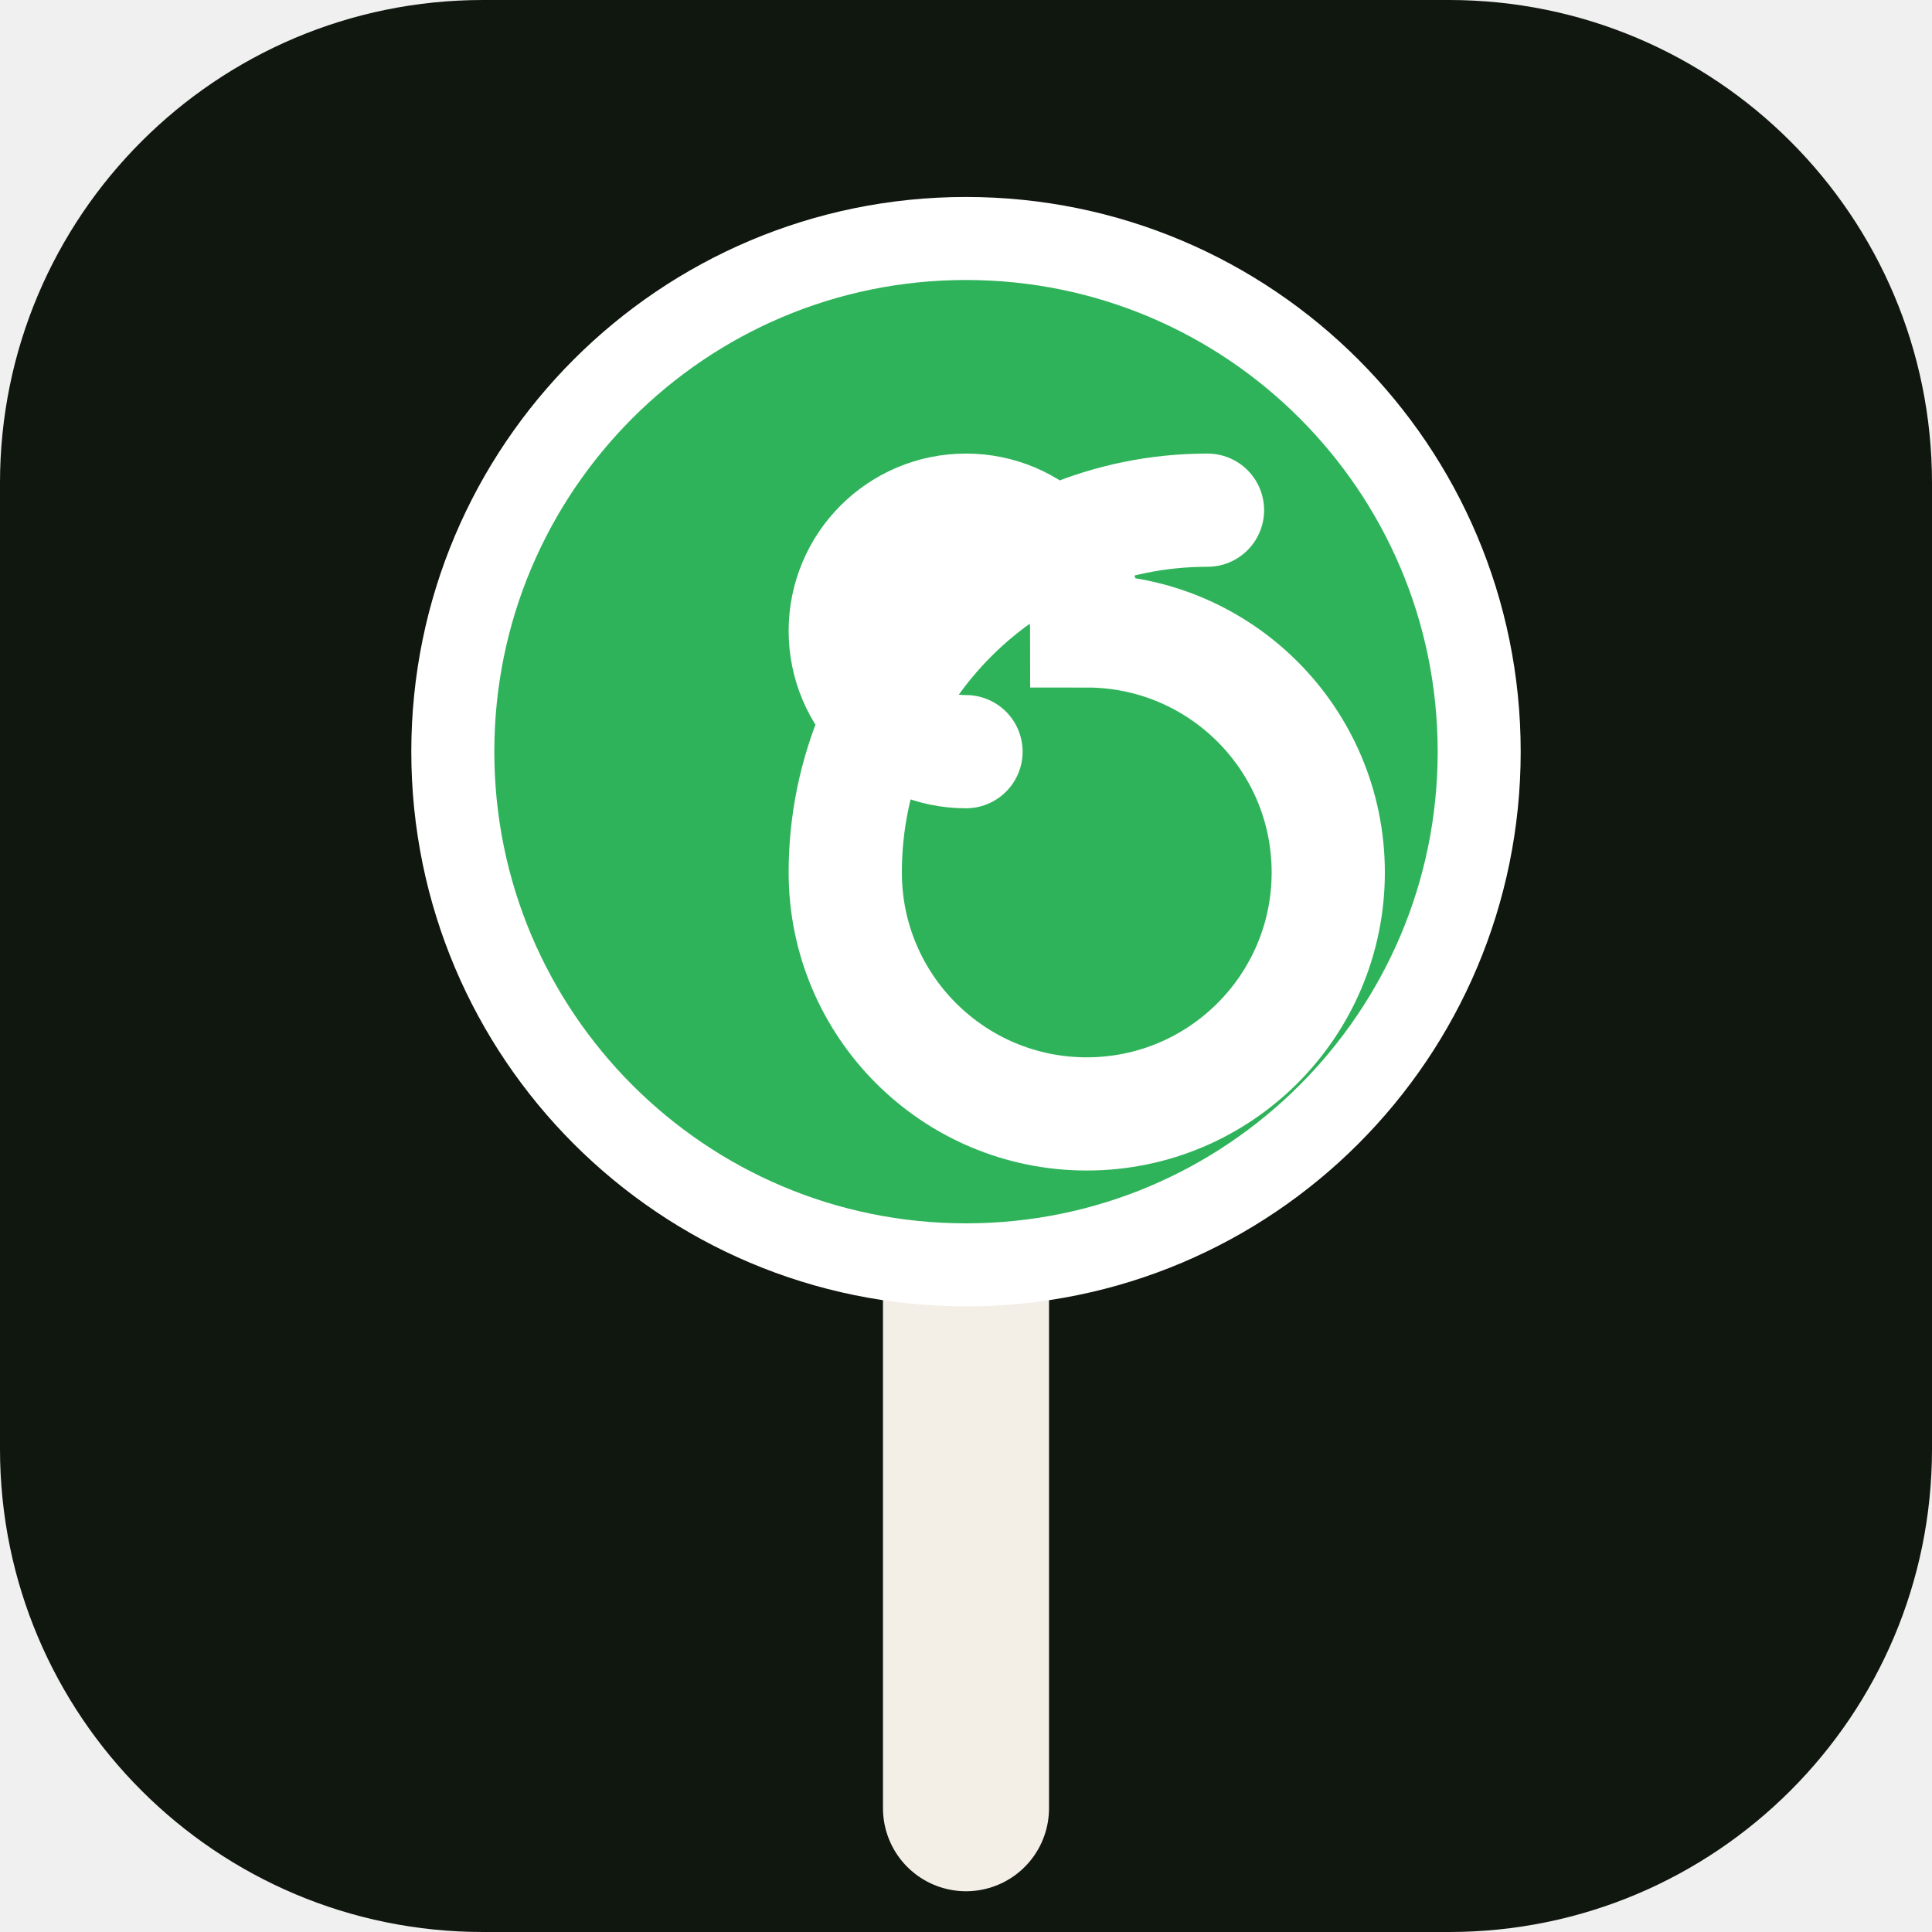
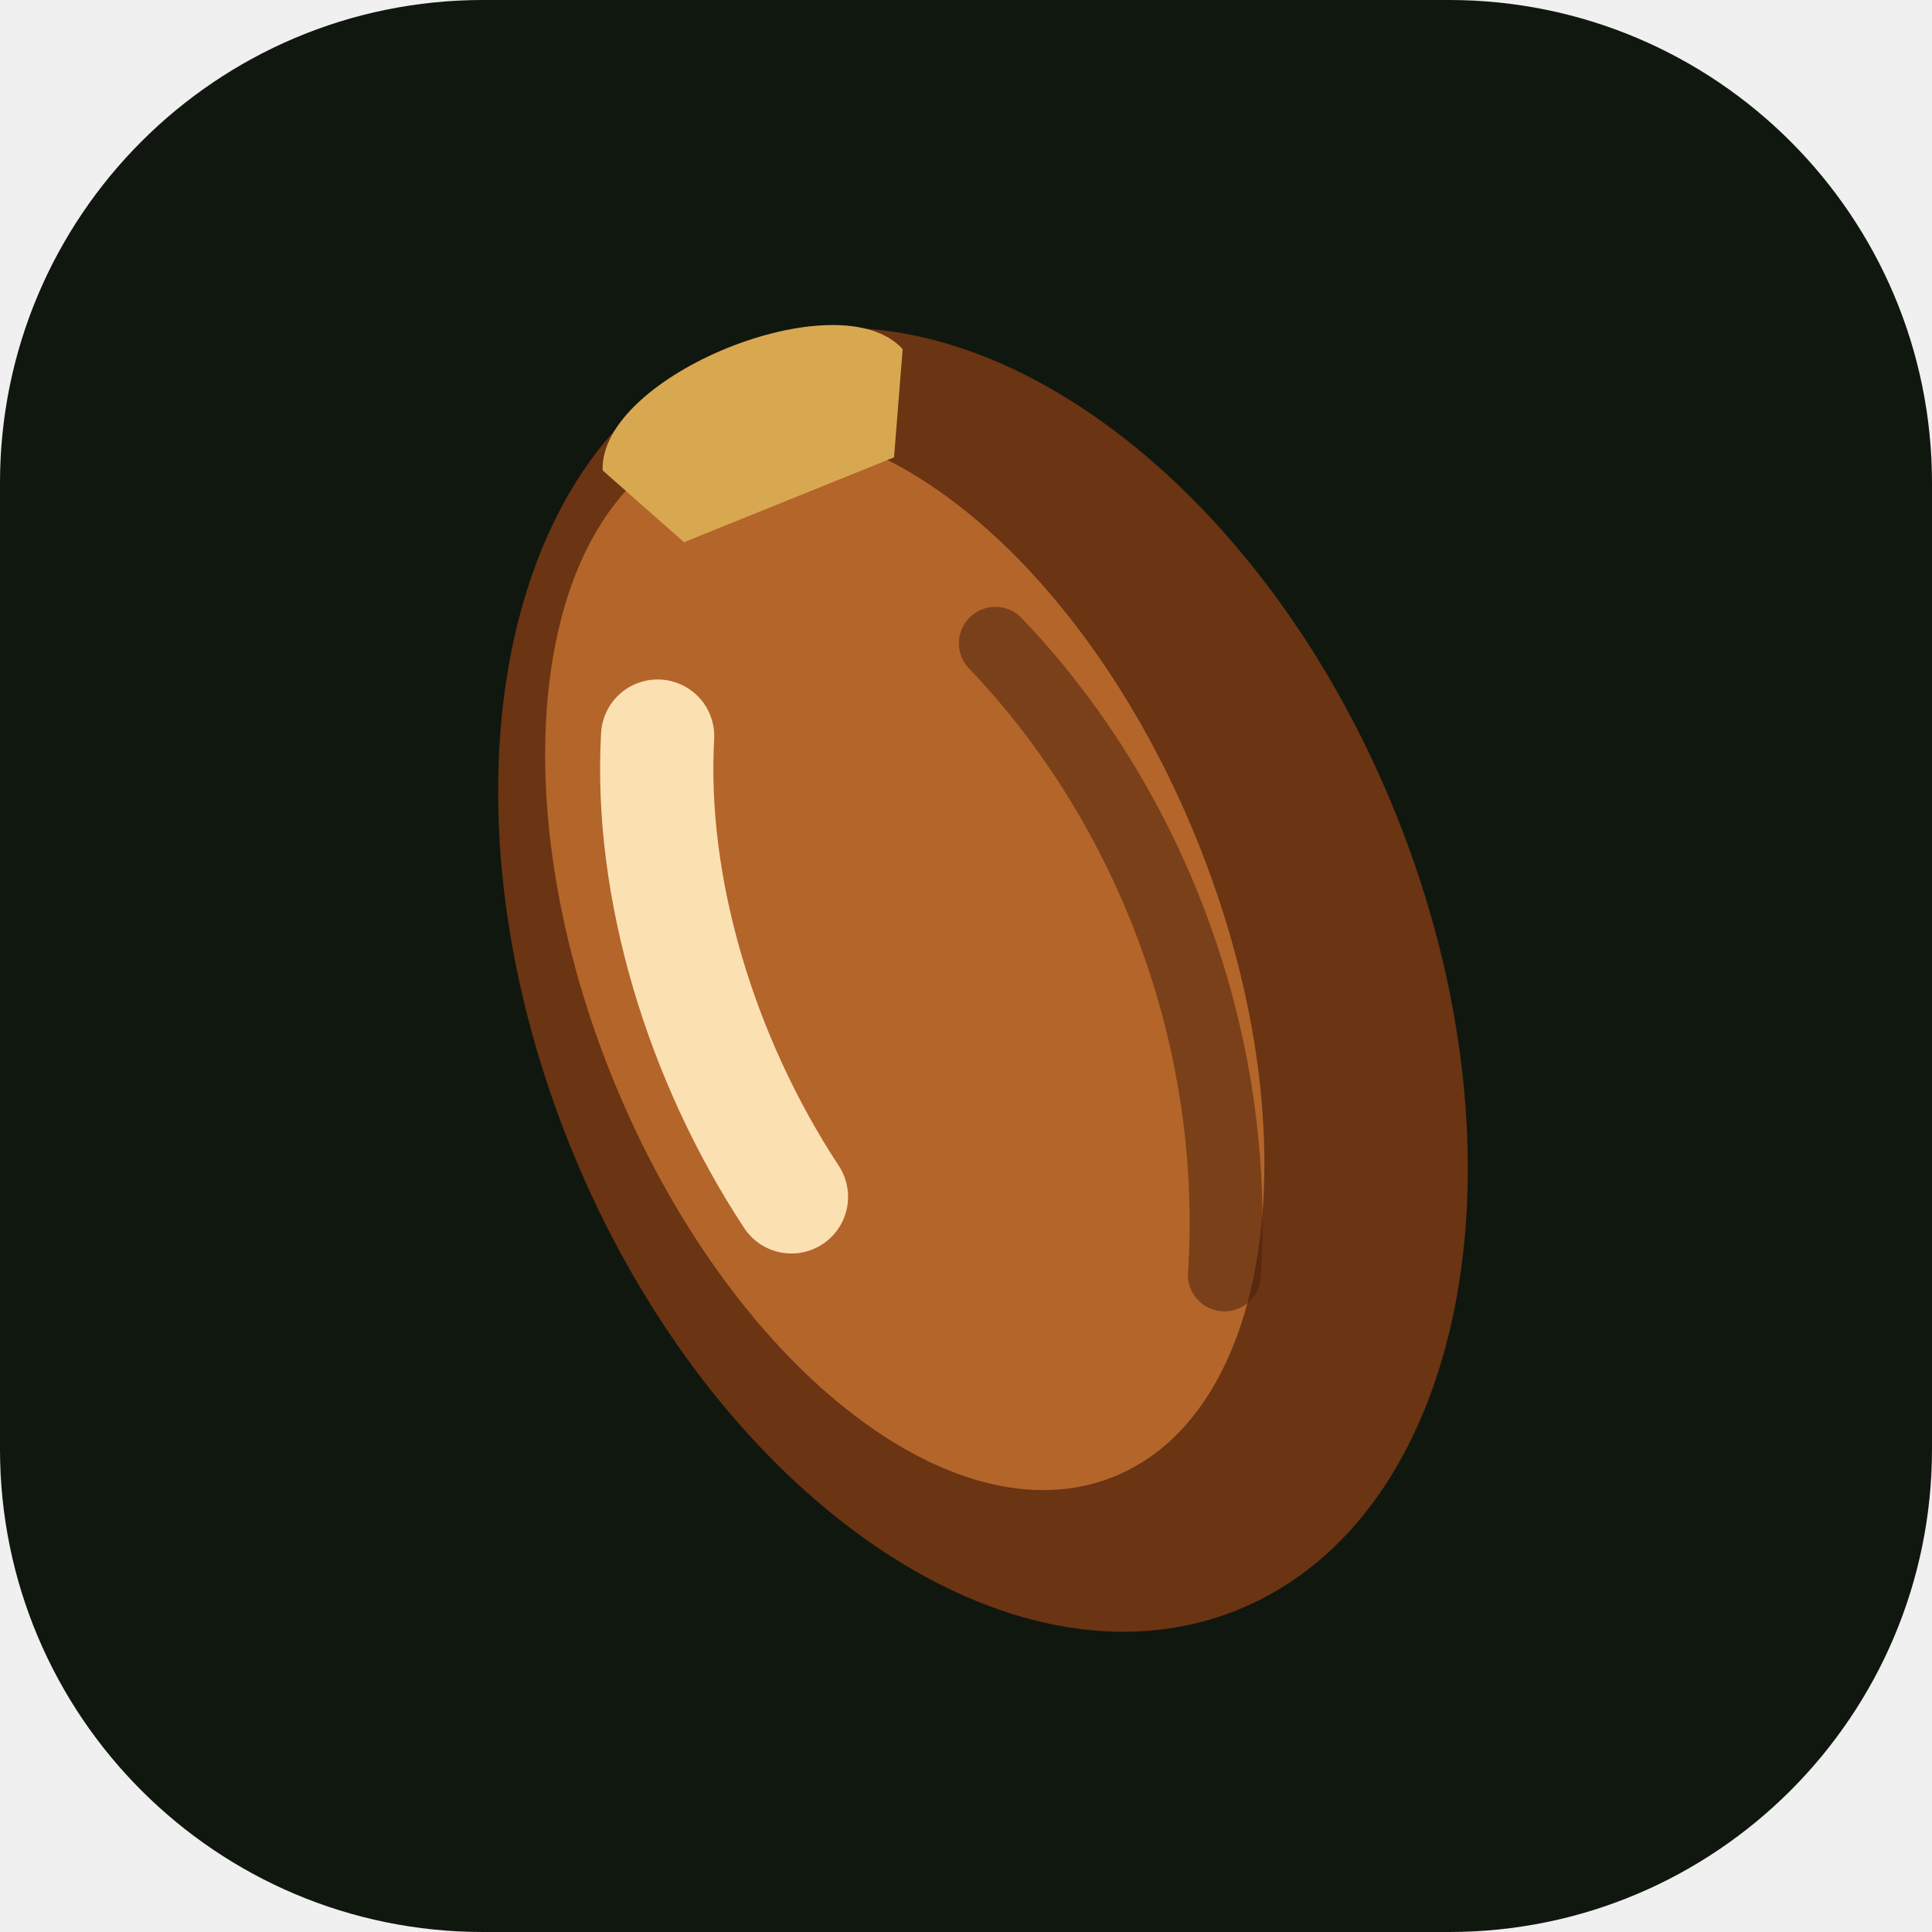
<svg xmlns="http://www.w3.org/2000/svg" viewBox="0 0 32 32">
  <rect width="32" height="32" rx="8" fill="#10170F" />
-   <g transform="translate(1 1.2) scale(1.25)" stroke-linecap="round">
-     <path d="M12 15.5V23" fill="none" stroke="#F3EFE6" stroke-width="2.2" />
-     <circle cx="12" cy="9" r="6.8" fill="#2FB35A" stroke="#FFFFFF" stroke-width="1.1" />
-     <path d="M12 9a1.6 1.6 0 1 1 1.6-1.6a3.2 3.2 0 1 1-3.2 3.2a4.8 4.8 0 0 1 4.8-4.8" fill="none" stroke="#FFFFFF" stroke-width="1.5" />
+   <g transform="translate(-0.1 -1.4) scale(1.34) rotate(-22 12 12.6)" stroke-linecap="round">
+     <ellipse cx="12" cy="13.2" rx="5.5" ry="8.4" fill="#6B3413" />
+     <ellipse cx="11.2" cy="12.6" rx="3.9" ry="6.9" fill="#B4652A" />
+     <path d="M9.4 8.9c-.8 1.7-1 3.9-.6 5.9" fill="none" stroke="#FBE0B2" stroke-width="1.4" />
+     <path d="M13.7 9.4c1 2.5 1 5.6-.3 8.3" fill="none" stroke="#4A200B" stroke-width=".9" opacity=".55" />
+     <path d="M10 5.6c.4-1.1 3.6-1.1 4 0l-.6 1.2h-2.8z" fill="#D8A850" />
  </g>
</svg>
